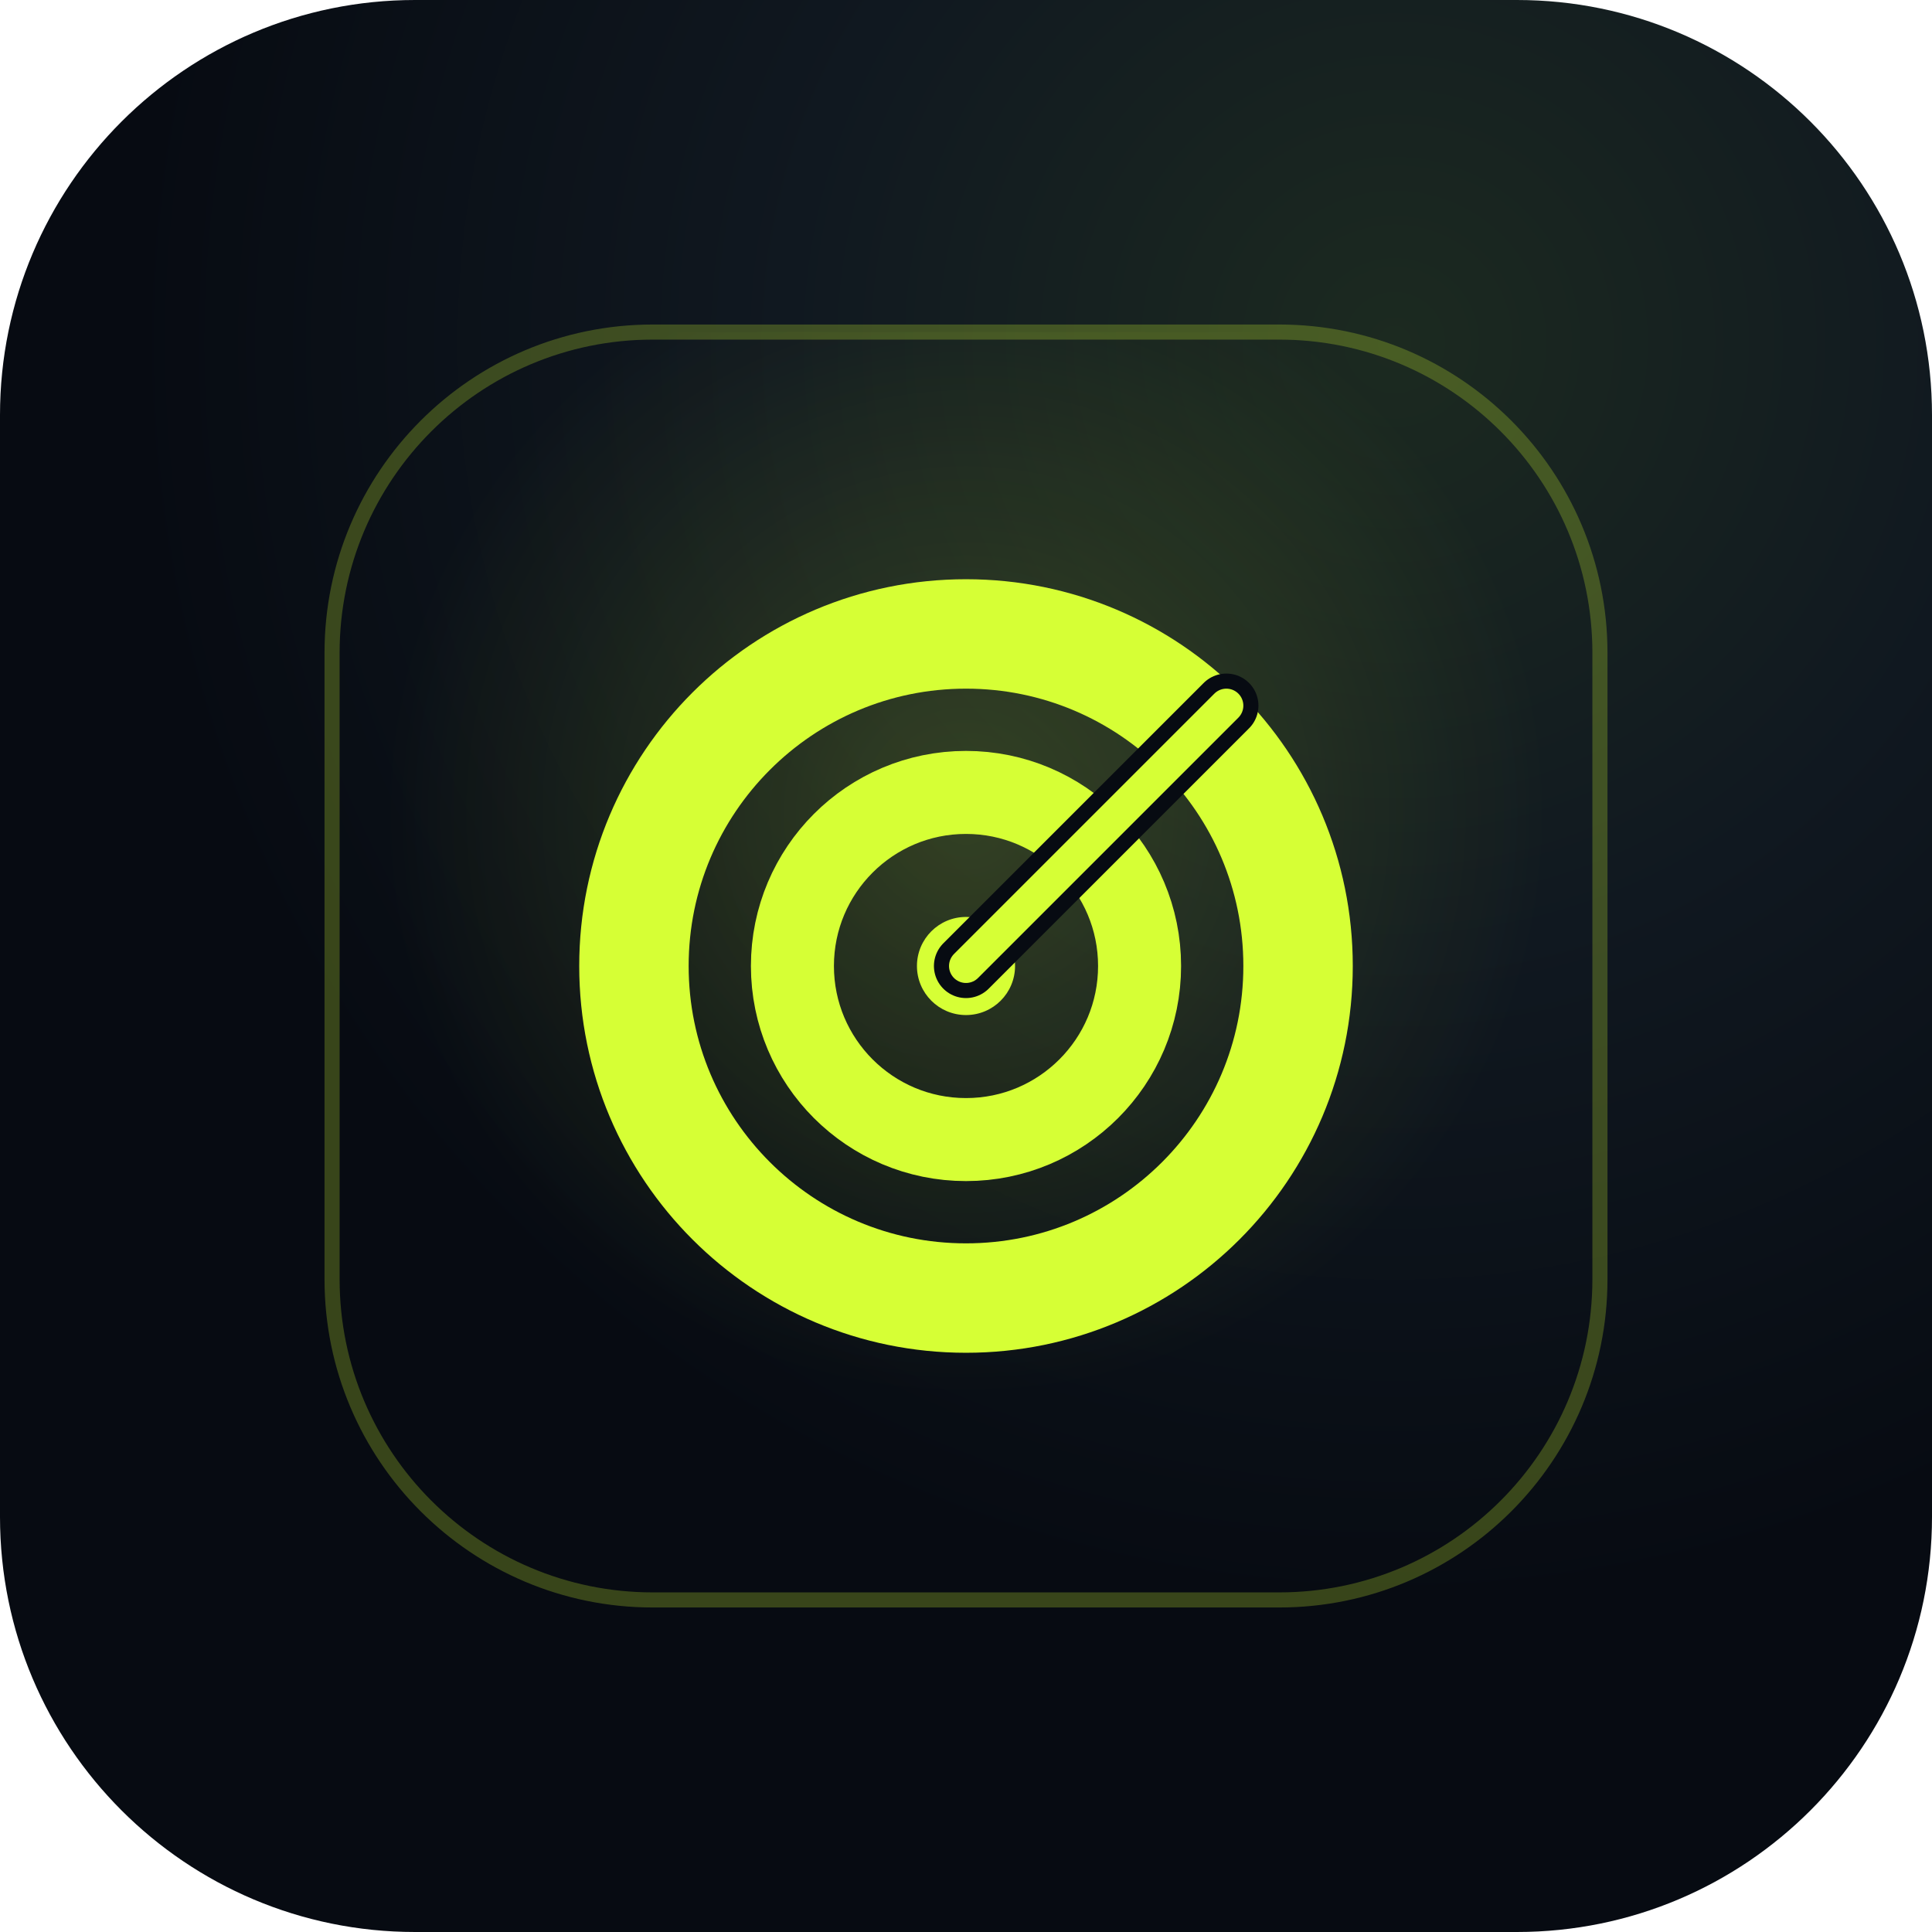
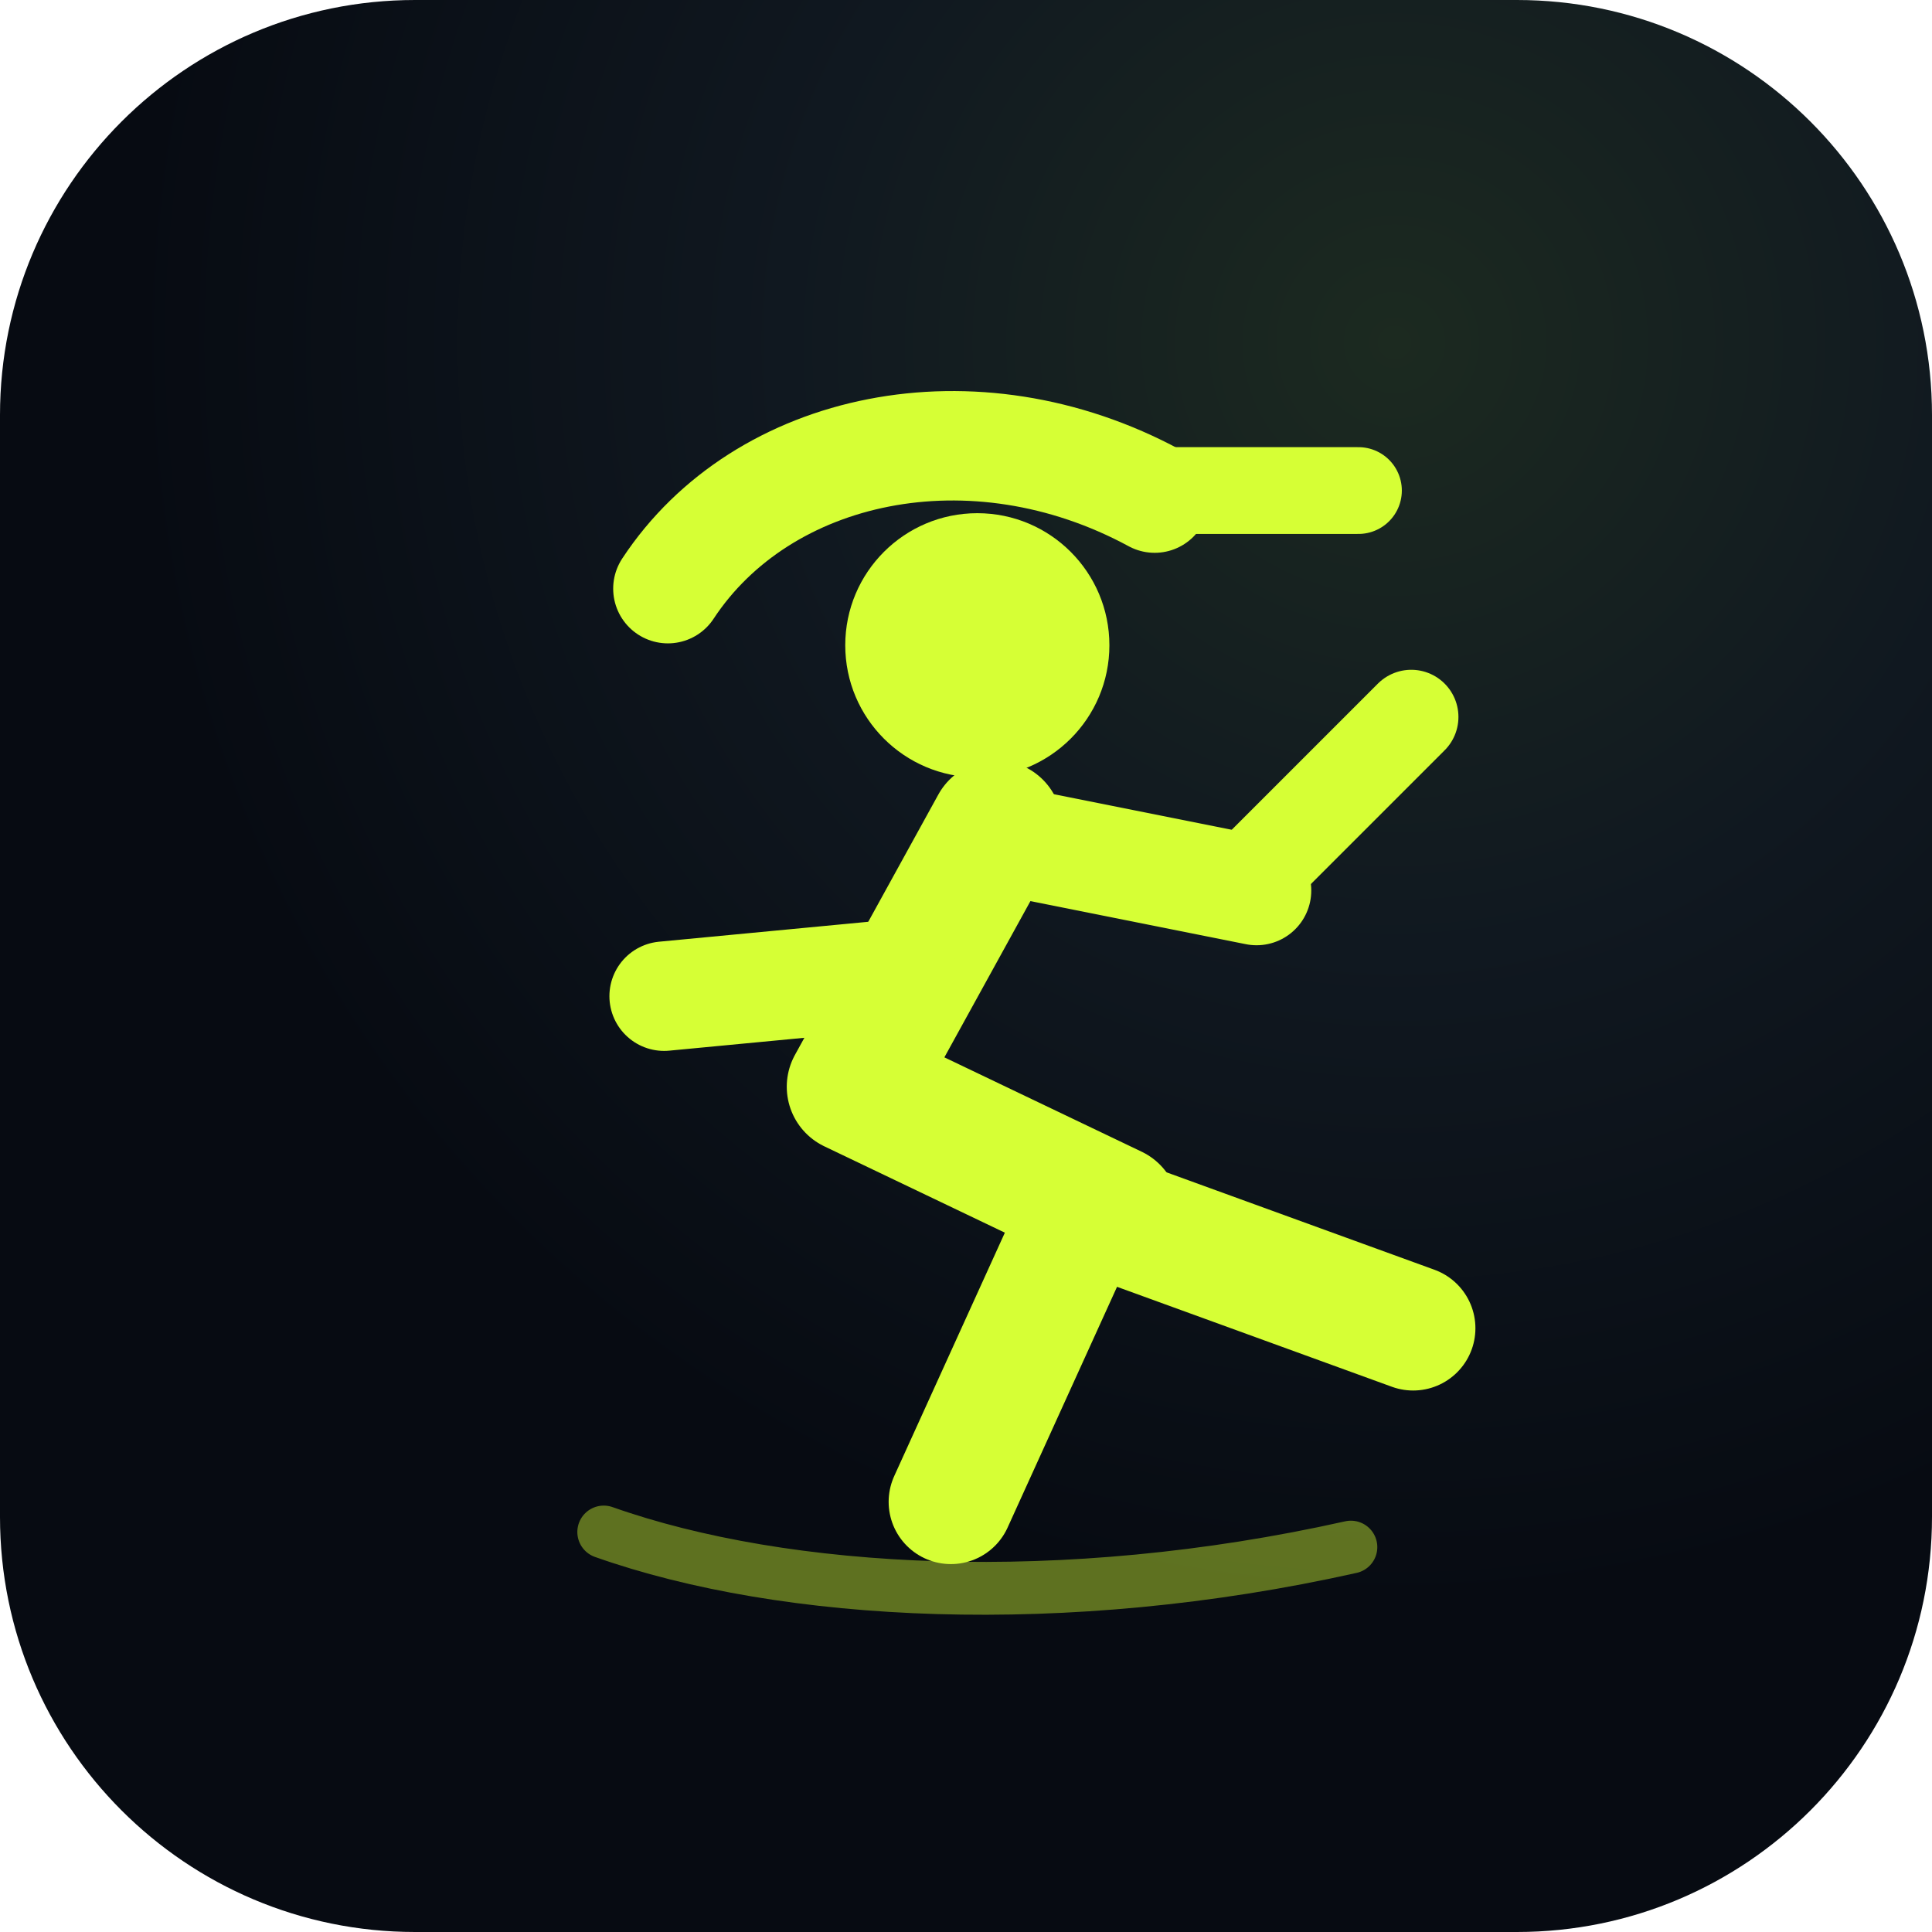
<svg xmlns="http://www.w3.org/2000/svg" viewBox="0 0 1024 1024">
  <defs>
    <radialGradient id="a" cx="72%" cy="18%" r="65%">
      <stop offset="0" stop-color="#1c2a20" />
      <stop offset=".48" stop-color="#101820" />
      <stop offset="1" stop-color="#070b12" />
    </radialGradient>
    <radialGradient id="b" cx="50%" cy="38%" r="46%">
      <stop offset="0" stop-color="#d6ff35" stop-opacity=".18" />
      <stop offset="1" stop-color="#d6ff35" stop-opacity="0" />
    </radialGradient>
  </defs>
  <rect width="1024" height="1024" rx="220" fill="url(#a)" />
-   <rect x="176" y="176" width="672" height="672" rx="170" fill="url(#b)" stroke="#d6ff35" stroke-opacity=".24" stroke-width="8" />
-   <circle cx="512" cy="512" r="176" fill="none" stroke="#d6ff35" stroke-width="58" />
-   <circle cx="512" cy="512" r="92" fill="none" stroke="#d6ff35" stroke-width="44" />
-   <circle cx="512" cy="512" r="26" fill="#d6ff35" />
-   <path d="M512 512 650 374" fill="none" stroke="#070b12" stroke-width="34" stroke-linecap="round" />
-   <path d="M512 512 650 374" fill="none" stroke="#d6ff35" stroke-width="18" stroke-linecap="round" />
+   <path d="M354 312c50-76 162-100 258-48" fill="none" stroke="#d6ff35" stroke-width="58" stroke-linecap="round" />
+   <path d="M600 260h120" fill="none" stroke="#d6ff35" stroke-width="46" stroke-linecap="round" />
+   <circle cx="518" cy="342" r="70" fill="#d6ff35" />
+   <path d="M528 438l-76 138 138 66" fill="none" stroke="#d6ff35" stroke-width="70" stroke-linecap="round" stroke-linejoin="round" />
+   <path d="M478 516l-126 12" fill="none" stroke="#d6ff35" stroke-width="58" stroke-linecap="round" />
+   <path d="M574 642l-70 154" fill="none" stroke="#d6ff35" stroke-width="66" stroke-linecap="round" />
+   <path d="M595 648l154 56" fill="none" stroke="#d6ff35" stroke-width="66" stroke-linecap="round" />
+   <path d="M526 444l140 28" fill="none" stroke="#d6ff35" stroke-width="58" stroke-linecap="round" />
+   <path d="M656 472l92-92" fill="none" stroke="#d6ff35" stroke-width="50" stroke-linecap="round" />
+   <path d="M320 812c96 34 244 42 396 8" fill="none" stroke="#d6ff35" stroke-opacity=".42" stroke-width="28" stroke-linecap="round" />
</svg>
